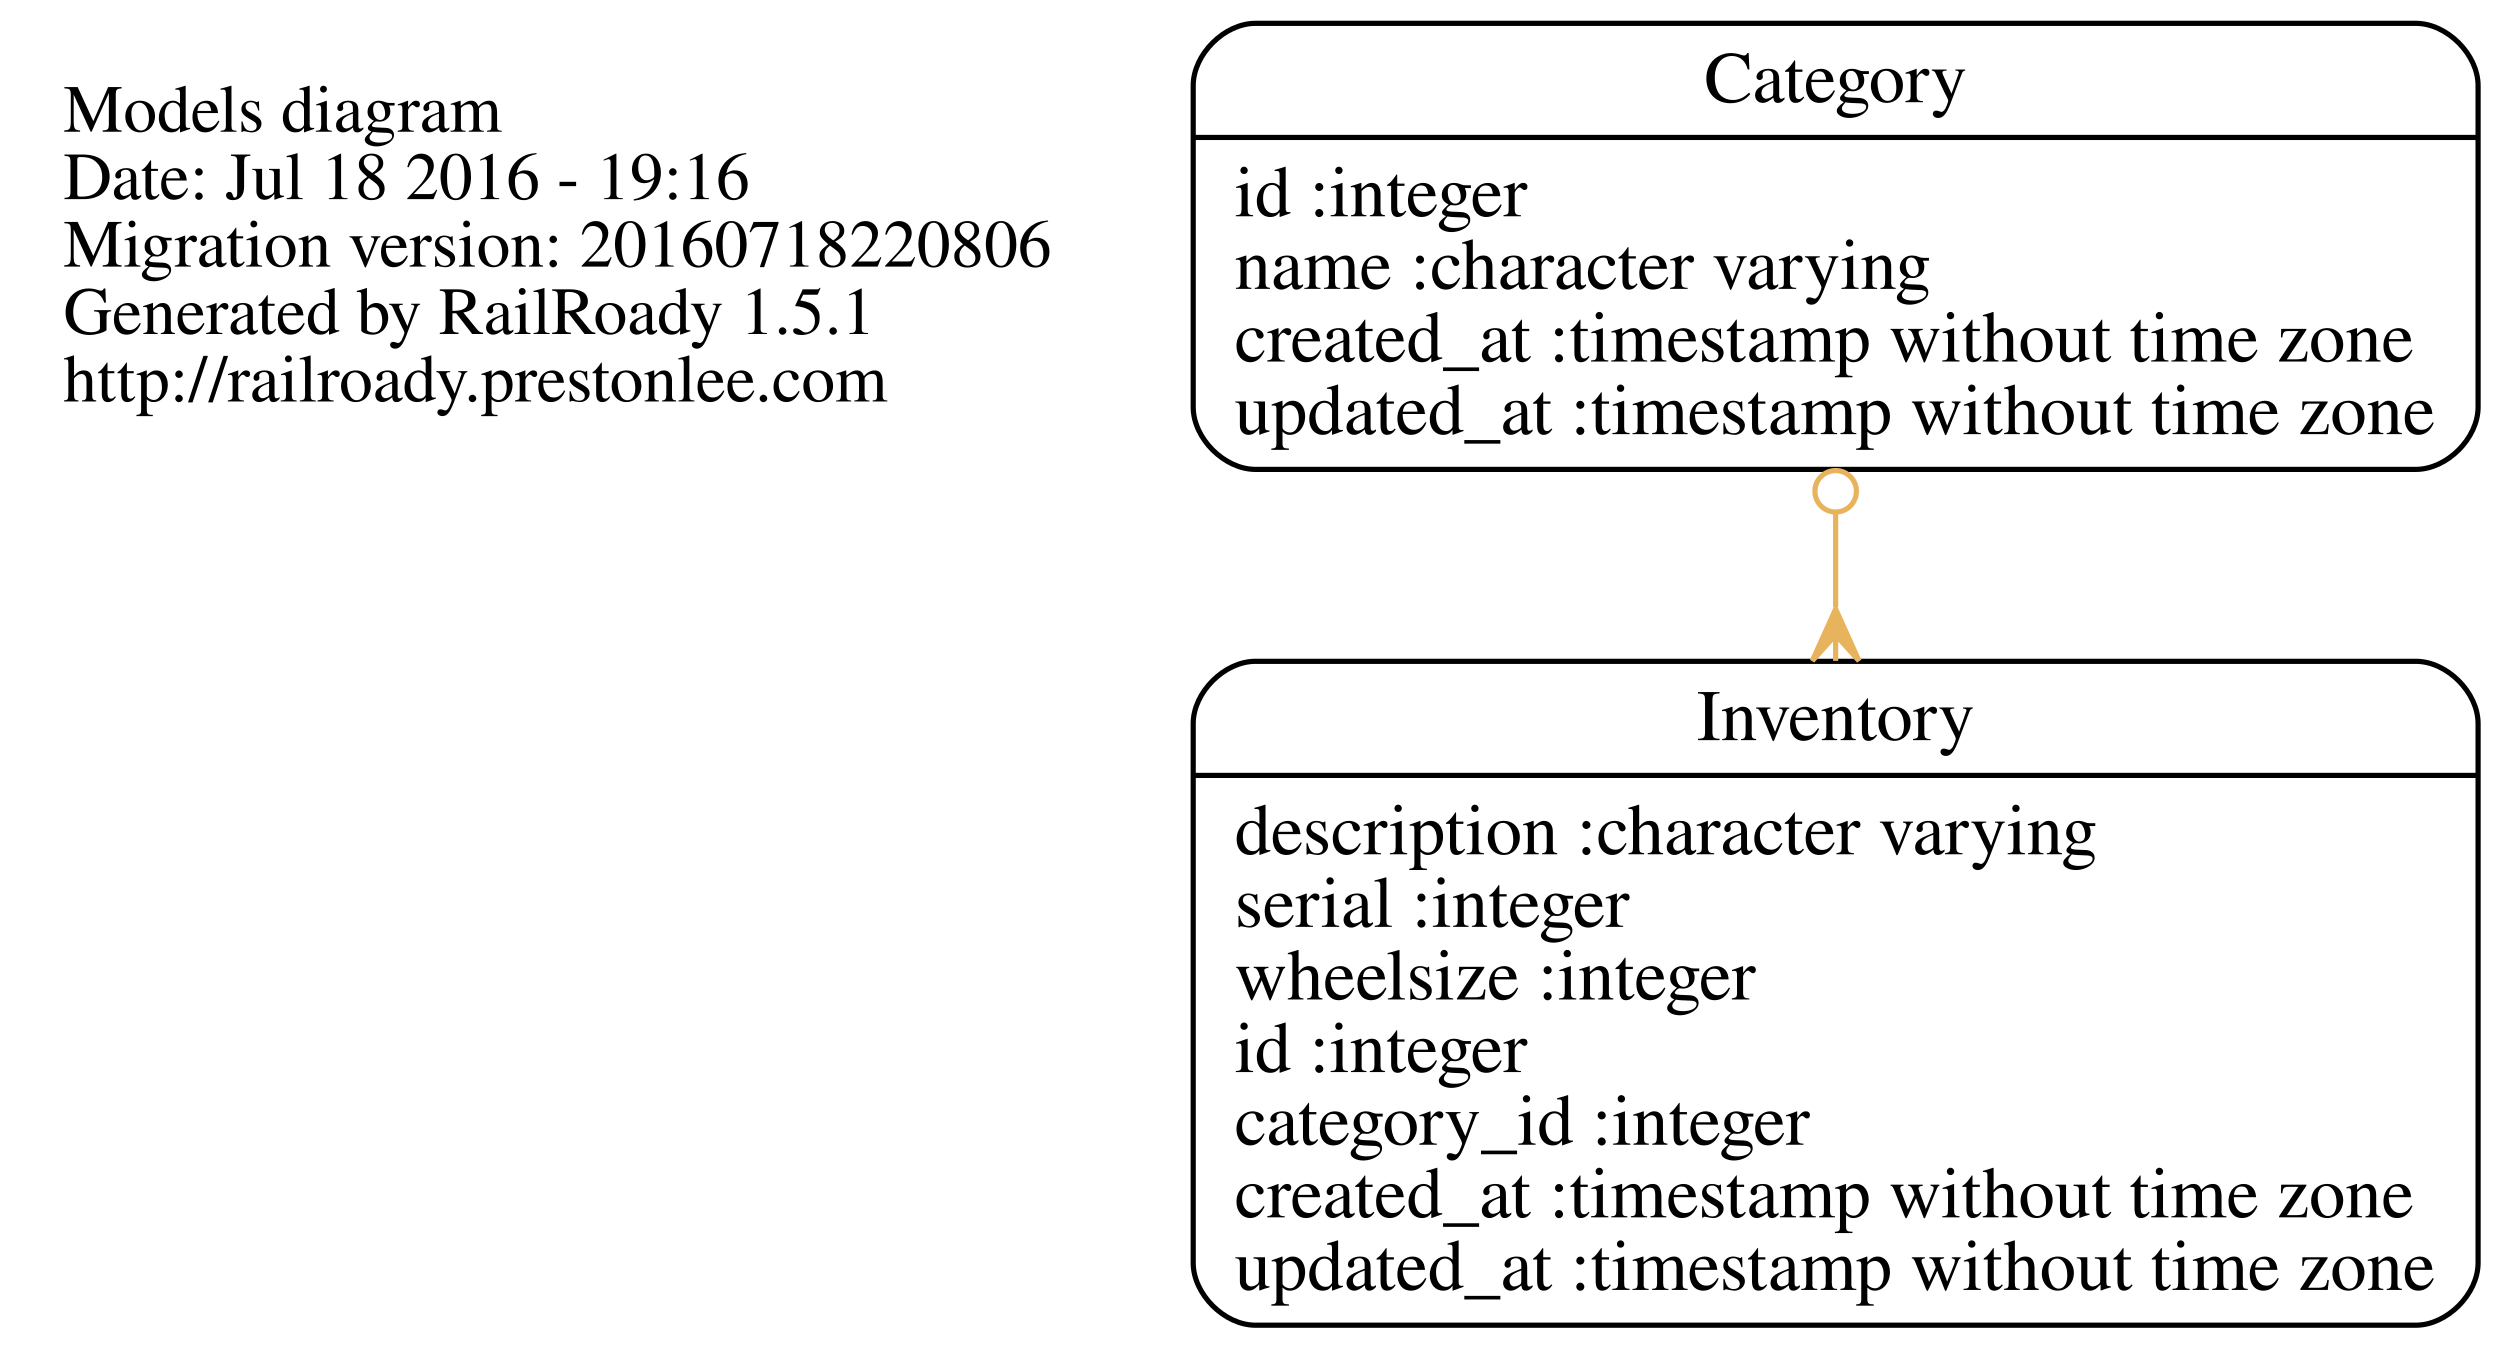
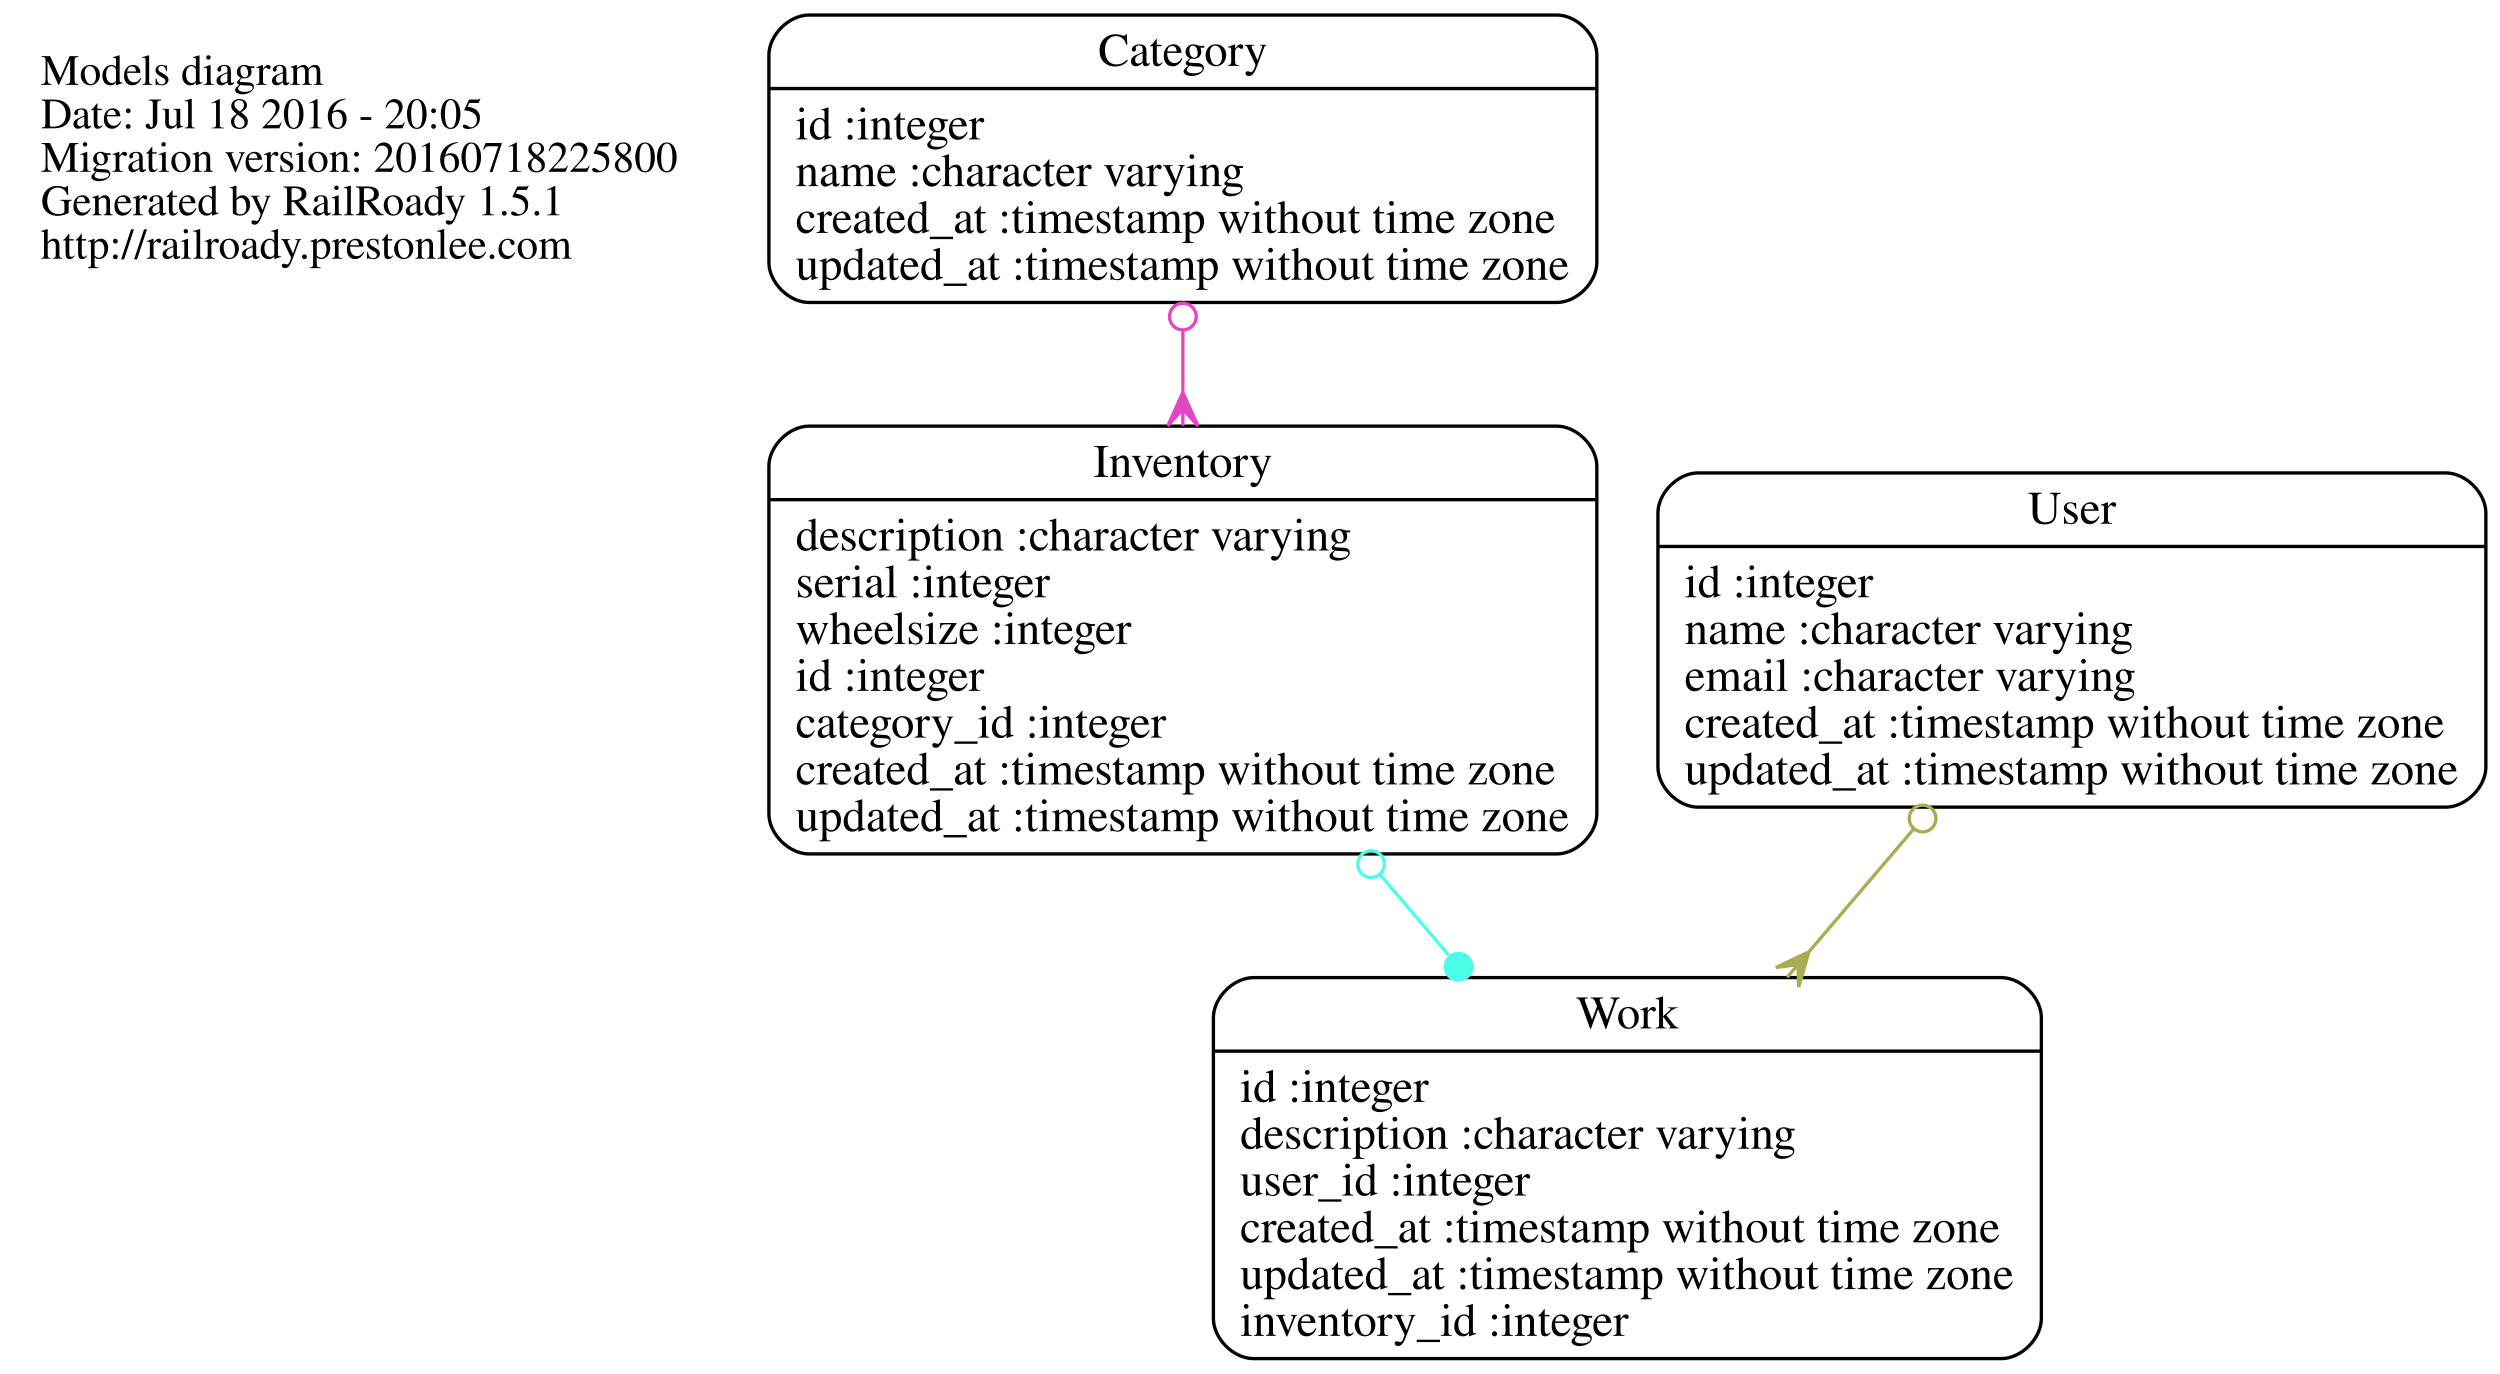
- <svg xmlns="http://www.w3.org/2000/svg" width="482pt" height="260pt" viewBox="0.00 0.00 481.55 260.00">
-   <g id="graph0" class="graph" transform="scale(1 1) rotate(0) translate(4 256)">
-     <polygon fill="none" stroke="none" points="-4,4 -4,-256 477.55,-256 477.55,4 -4,4" />
+ <svg xmlns="http://www.w3.org/2000/svg" width="748pt" height="411pt" viewBox="0.00 0.00 747.55 411.00">
+   <g id="graph0" class="graph" transform="scale(1 1) rotate(0) translate(4 407)">
+     <polygon fill="none" stroke="none" points="-4,4 -4,-407 743.55,-407 743.55,4 -4,4" />
    <g id="node1" class="node">
-       <text text-anchor="start" x="8" y="-230.6" font-family="Times,serif" font-size="13.00">Models diagram</text>
-       <text text-anchor="start" x="8" y="-217.6" font-family="Times,serif" font-size="13.00">Date: Jul 18 2016 - 19:16</text>
-       <text text-anchor="start" x="8" y="-204.6" font-family="Times,serif" font-size="13.00">Migration version: 20160718220806</text>
-       <text text-anchor="start" x="8" y="-191.6" font-family="Times,serif" font-size="13.00">Generated by RailRoady 1.5.1</text>
-       <text text-anchor="start" x="8" y="-178.6" font-family="Times,serif" font-size="13.00">http://railroady.prestonlee.com</text>
+       <text text-anchor="start" x="8" y="-381.6" font-family="Times,serif" font-size="13.00">Models diagram</text>
+       <text text-anchor="start" x="8" y="-368.6" font-family="Times,serif" font-size="13.00">Date: Jul 18 2016 - 20:05</text>
+       <text text-anchor="start" x="8" y="-355.6" font-family="Times,serif" font-size="13.00">Migration version: 20160718225800</text>
+       <text text-anchor="start" x="8" y="-342.6" font-family="Times,serif" font-size="13.00">Generated by RailRoady 1.5.1</text>
+       <text text-anchor="start" x="8" y="-329.6" font-family="Times,serif" font-size="13.00">http://railroady.prestonlee.com</text>
    </g>
    <g id="node2" class="node">
-       <path fill="none" stroke="black" d="M237.825,-165.5C237.825,-165.5 461.55,-165.5 461.55,-165.5 467.55,-165.5 473.55,-171.5 473.55,-177.5 473.55,-177.5 473.55,-239.5 473.55,-239.5 473.55,-245.5 467.55,-251.5 461.55,-251.5 461.55,-251.5 237.825,-251.5 237.825,-251.5 231.825,-251.5 225.825,-245.5 225.825,-239.5 225.825,-239.5 225.825,-177.5 225.825,-177.5 225.825,-171.5 231.825,-165.5 237.825,-165.5" />
-       <text text-anchor="middle" x="349.688" y="-236.3" font-family="Times,serif" font-size="14.00">Category</text>
-       <polyline fill="none" stroke="black" points="225.825,-229.5 473.55,-229.5 " />
-       <text text-anchor="start" x="233.825" y="-214.3" font-family="Times,serif" font-size="14.00">id :integer</text>
-       <text text-anchor="start" x="233.825" y="-200.3" font-family="Times,serif" font-size="14.00">name :character varying</text>
-       <text text-anchor="start" x="233.825" y="-186.3" font-family="Times,serif" font-size="14.00">created_at :timestamp without time zone</text>
-       <text text-anchor="start" x="233.825" y="-172.3" font-family="Times,serif" font-size="14.00">updated_at :timestamp without time zone</text>
+       <path fill="none" stroke="black" d="M237.825,-316.5C237.825,-316.5 461.55,-316.5 461.55,-316.5 467.55,-316.5 473.55,-322.5 473.55,-328.5 473.55,-328.5 473.55,-390.5 473.55,-390.5 473.55,-396.5 467.55,-402.5 461.55,-402.5 461.55,-402.5 237.825,-402.5 237.825,-402.5 231.825,-402.5 225.825,-396.5 225.825,-390.5 225.825,-390.5 225.825,-328.5 225.825,-328.5 225.825,-322.5 231.825,-316.5 237.825,-316.5" />
+       <text text-anchor="middle" x="349.688" y="-387.3" font-family="Times,serif" font-size="14.00">Category</text>
+       <polyline fill="none" stroke="black" points="225.825,-380.5 473.55,-380.5 " />
+       <text text-anchor="start" x="233.825" y="-365.3" font-family="Times,serif" font-size="14.00">id :integer</text>
+       <text text-anchor="start" x="233.825" y="-351.3" font-family="Times,serif" font-size="14.00">name :character varying</text>
+       <text text-anchor="start" x="233.825" y="-337.3" font-family="Times,serif" font-size="14.00">created_at :timestamp without time zone</text>
+       <text text-anchor="start" x="233.825" y="-323.3" font-family="Times,serif" font-size="14.00">updated_at :timestamp without time zone</text>
    </g>
    <g id="node3" class="node">
-       <path fill="none" stroke="black" d="M237.825,-0.5C237.825,-0.5 461.55,-0.5 461.55,-0.5 467.55,-0.5 473.55,-6.5 473.55,-12.5 473.55,-12.5 473.55,-116.5 473.55,-116.5 473.55,-122.5 467.55,-128.5 461.55,-128.5 461.55,-128.5 237.825,-128.5 237.825,-128.5 231.825,-128.5 225.825,-122.5 225.825,-116.5 225.825,-116.5 225.825,-12.5 225.825,-12.5 225.825,-6.5 231.825,-0.5 237.825,-0.5" />
-       <text text-anchor="middle" x="349.688" y="-113.3" font-family="Times,serif" font-size="14.00">Inventory</text>
-       <polyline fill="none" stroke="black" points="225.825,-106.5 473.55,-106.5 " />
-       <text text-anchor="start" x="233.825" y="-91.3" font-family="Times,serif" font-size="14.00">description :character varying</text>
-       <text text-anchor="start" x="233.825" y="-77.3" font-family="Times,serif" font-size="14.00">serial :integer</text>
-       <text text-anchor="start" x="233.825" y="-63.3" font-family="Times,serif" font-size="14.00">wheelsize :integer</text>
-       <text text-anchor="start" x="233.825" y="-49.3" font-family="Times,serif" font-size="14.00">id :integer</text>
-       <text text-anchor="start" x="233.825" y="-35.3" font-family="Times,serif" font-size="14.00">category_id :integer</text>
-       <text text-anchor="start" x="233.825" y="-21.3" font-family="Times,serif" font-size="14.00">created_at :timestamp without time zone</text>
-       <text text-anchor="start" x="233.825" y="-7.3" font-family="Times,serif" font-size="14.00">updated_at :timestamp without time zone</text>
+       <path fill="none" stroke="black" d="M237.825,-151.5C237.825,-151.5 461.55,-151.5 461.55,-151.5 467.55,-151.5 473.55,-157.5 473.55,-163.5 473.55,-163.5 473.55,-267.5 473.55,-267.5 473.55,-273.5 467.55,-279.5 461.55,-279.5 461.55,-279.5 237.825,-279.5 237.825,-279.5 231.825,-279.5 225.825,-273.5 225.825,-267.5 225.825,-267.5 225.825,-163.5 225.825,-163.5 225.825,-157.5 231.825,-151.5 237.825,-151.5" />
+       <text text-anchor="middle" x="349.688" y="-264.3" font-family="Times,serif" font-size="14.00">Inventory</text>
+       <polyline fill="none" stroke="black" points="225.825,-257.5 473.55,-257.5 " />
+       <text text-anchor="start" x="233.825" y="-242.3" font-family="Times,serif" font-size="14.00">description :character varying</text>
+       <text text-anchor="start" x="233.825" y="-228.3" font-family="Times,serif" font-size="14.00">serial :integer</text>
+       <text text-anchor="start" x="233.825" y="-214.3" font-family="Times,serif" font-size="14.00">wheelsize :integer</text>
+       <text text-anchor="start" x="233.825" y="-200.3" font-family="Times,serif" font-size="14.00">id :integer</text>
+       <text text-anchor="start" x="233.825" y="-186.3" font-family="Times,serif" font-size="14.00">category_id :integer</text>
+       <text text-anchor="start" x="233.825" y="-172.3" font-family="Times,serif" font-size="14.00">created_at :timestamp without time zone</text>
+       <text text-anchor="start" x="233.825" y="-158.3" font-family="Times,serif" font-size="14.00">updated_at :timestamp without time zone</text>
    </g>
    <g id="edge1" class="edge">
-       <path fill="none" stroke="#e7b35c" d="M349.688,-157.275C349.688,-151.329 349.688,-145.171 349.688,-138.986" />
-       <ellipse fill="none" stroke="#e7b35c" cx="349.688" cy="-161.28" rx="4" ry="4" />
-       <polygon fill="#e7b35c" stroke="#e7b35c" points="349.688,-138.588 354.188,-128.588 349.688,-133.588 349.688,-128.588 349.688,-128.588 349.688,-128.588 349.688,-133.588 345.188,-128.588 349.688,-138.588 349.688,-138.588" />
+       <path fill="none" stroke="#e345c4" d="M349.688,-308.275C349.688,-302.329 349.688,-296.171 349.688,-289.986" />
+       <ellipse fill="none" stroke="#e345c4" cx="349.688" cy="-312.28" rx="4" ry="4" />
+       <polygon fill="#e345c4" stroke="#e345c4" points="349.688,-289.588 354.188,-279.588 349.688,-284.588 349.688,-279.588 349.688,-279.588 349.688,-279.588 349.688,-284.588 345.188,-279.588 349.688,-289.588 349.688,-289.588" />
+     </g>
+     <g id="node5" class="node">
+       <path fill="none" stroke="black" d="M370.825,-0.5C370.825,-0.5 594.55,-0.5 594.55,-0.5 600.55,-0.5 606.55,-6.5 606.55,-12.5 606.55,-12.5 606.55,-102.5 606.55,-102.5 606.55,-108.5 600.55,-114.5 594.55,-114.5 594.55,-114.5 370.825,-114.5 370.825,-114.5 364.825,-114.5 358.825,-108.5 358.825,-102.5 358.825,-102.5 358.825,-12.5 358.825,-12.5 358.825,-6.5 364.825,-0.5 370.825,-0.5" />
+       <text text-anchor="middle" x="482.688" y="-99.3" font-family="Times,serif" font-size="14.00">Work</text>
+       <polyline fill="none" stroke="black" points="358.825,-92.5 606.55,-92.5 " />
+       <text text-anchor="start" x="366.825" y="-77.3" font-family="Times,serif" font-size="14.00">id :integer</text>
+       <text text-anchor="start" x="366.825" y="-63.3" font-family="Times,serif" font-size="14.00">description :character varying</text>
+       <text text-anchor="start" x="366.825" y="-49.3" font-family="Times,serif" font-size="14.00">user_id :integer</text>
+       <text text-anchor="start" x="366.825" y="-35.3" font-family="Times,serif" font-size="14.00">created_at :timestamp without time zone</text>
+       <text text-anchor="start" x="366.825" y="-21.3" font-family="Times,serif" font-size="14.00">updated_at :timestamp without time zone</text>
+       <text text-anchor="start" x="366.825" y="-7.3" font-family="Times,serif" font-size="14.00">inventory_id :integer</text>
+     </g>
+     <g id="edge2" class="edge">
+       <path fill="none" stroke="#4cfde8" d="M408.786,-145.181C415.579,-137.214 422.476,-129.125 429.188,-121.251" />
+       <ellipse fill="none" stroke="#4cfde8" cx="405.996" cy="-148.455" rx="4" ry="4" />
+       <ellipse fill="#4cfde8" stroke="#4cfde8" cx="432.182" cy="-117.739" rx="4" ry="4" />
+     </g>
+     <g id="node4" class="node">
+       <path fill="none" stroke="black" d="M503.825,-165.5C503.825,-165.5 727.55,-165.5 727.55,-165.5 733.55,-165.5 739.55,-171.5 739.55,-177.5 739.55,-177.5 739.55,-253.5 739.55,-253.5 739.55,-259.5 733.55,-265.5 727.55,-265.5 727.55,-265.5 503.825,-265.5 503.825,-265.5 497.825,-265.5 491.825,-259.5 491.825,-253.5 491.825,-253.5 491.825,-177.5 491.825,-177.5 491.825,-171.5 497.825,-165.5 503.825,-165.5" />
+       <text text-anchor="middle" x="615.688" y="-250.3" font-family="Times,serif" font-size="14.00">User</text>
+       <polyline fill="none" stroke="black" points="491.825,-243.5 739.55,-243.5 " />
+       <text text-anchor="start" x="499.825" y="-228.3" font-family="Times,serif" font-size="14.00">id :integer</text>
+       <text text-anchor="start" x="499.825" y="-214.3" font-family="Times,serif" font-size="14.00">name :character varying</text>
+       <text text-anchor="start" x="499.825" y="-200.3" font-family="Times,serif" font-size="14.00">email :character varying</text>
+       <text text-anchor="start" x="499.825" y="-186.3" font-family="Times,serif" font-size="14.00">created_at :timestamp without time zone</text>
+       <text text-anchor="start" x="499.825" y="-172.3" font-family="Times,serif" font-size="14.00">updated_at :timestamp without time zone</text>
+     </g>
+     <g id="edge3" class="edge">
+       <path fill="none" stroke="#aaac52" d="M568.399,-159.034C558.31,-147.2 547.576,-134.609 537.24,-122.486" />
+       <ellipse fill="none" stroke="#aaac52" cx="571.011" cy="-162.097" rx="4" ry="4" />
+       <polygon fill="#aaac52" stroke="#aaac52" points="537.004,-122.209 533.94,-111.68 533.76,-118.404 530.516,-114.599 530.516,-114.599 530.516,-114.599 533.76,-118.404 527.091,-117.519 537.004,-122.209 537.004,-122.209" />
    </g>
  </g>
</svg>
